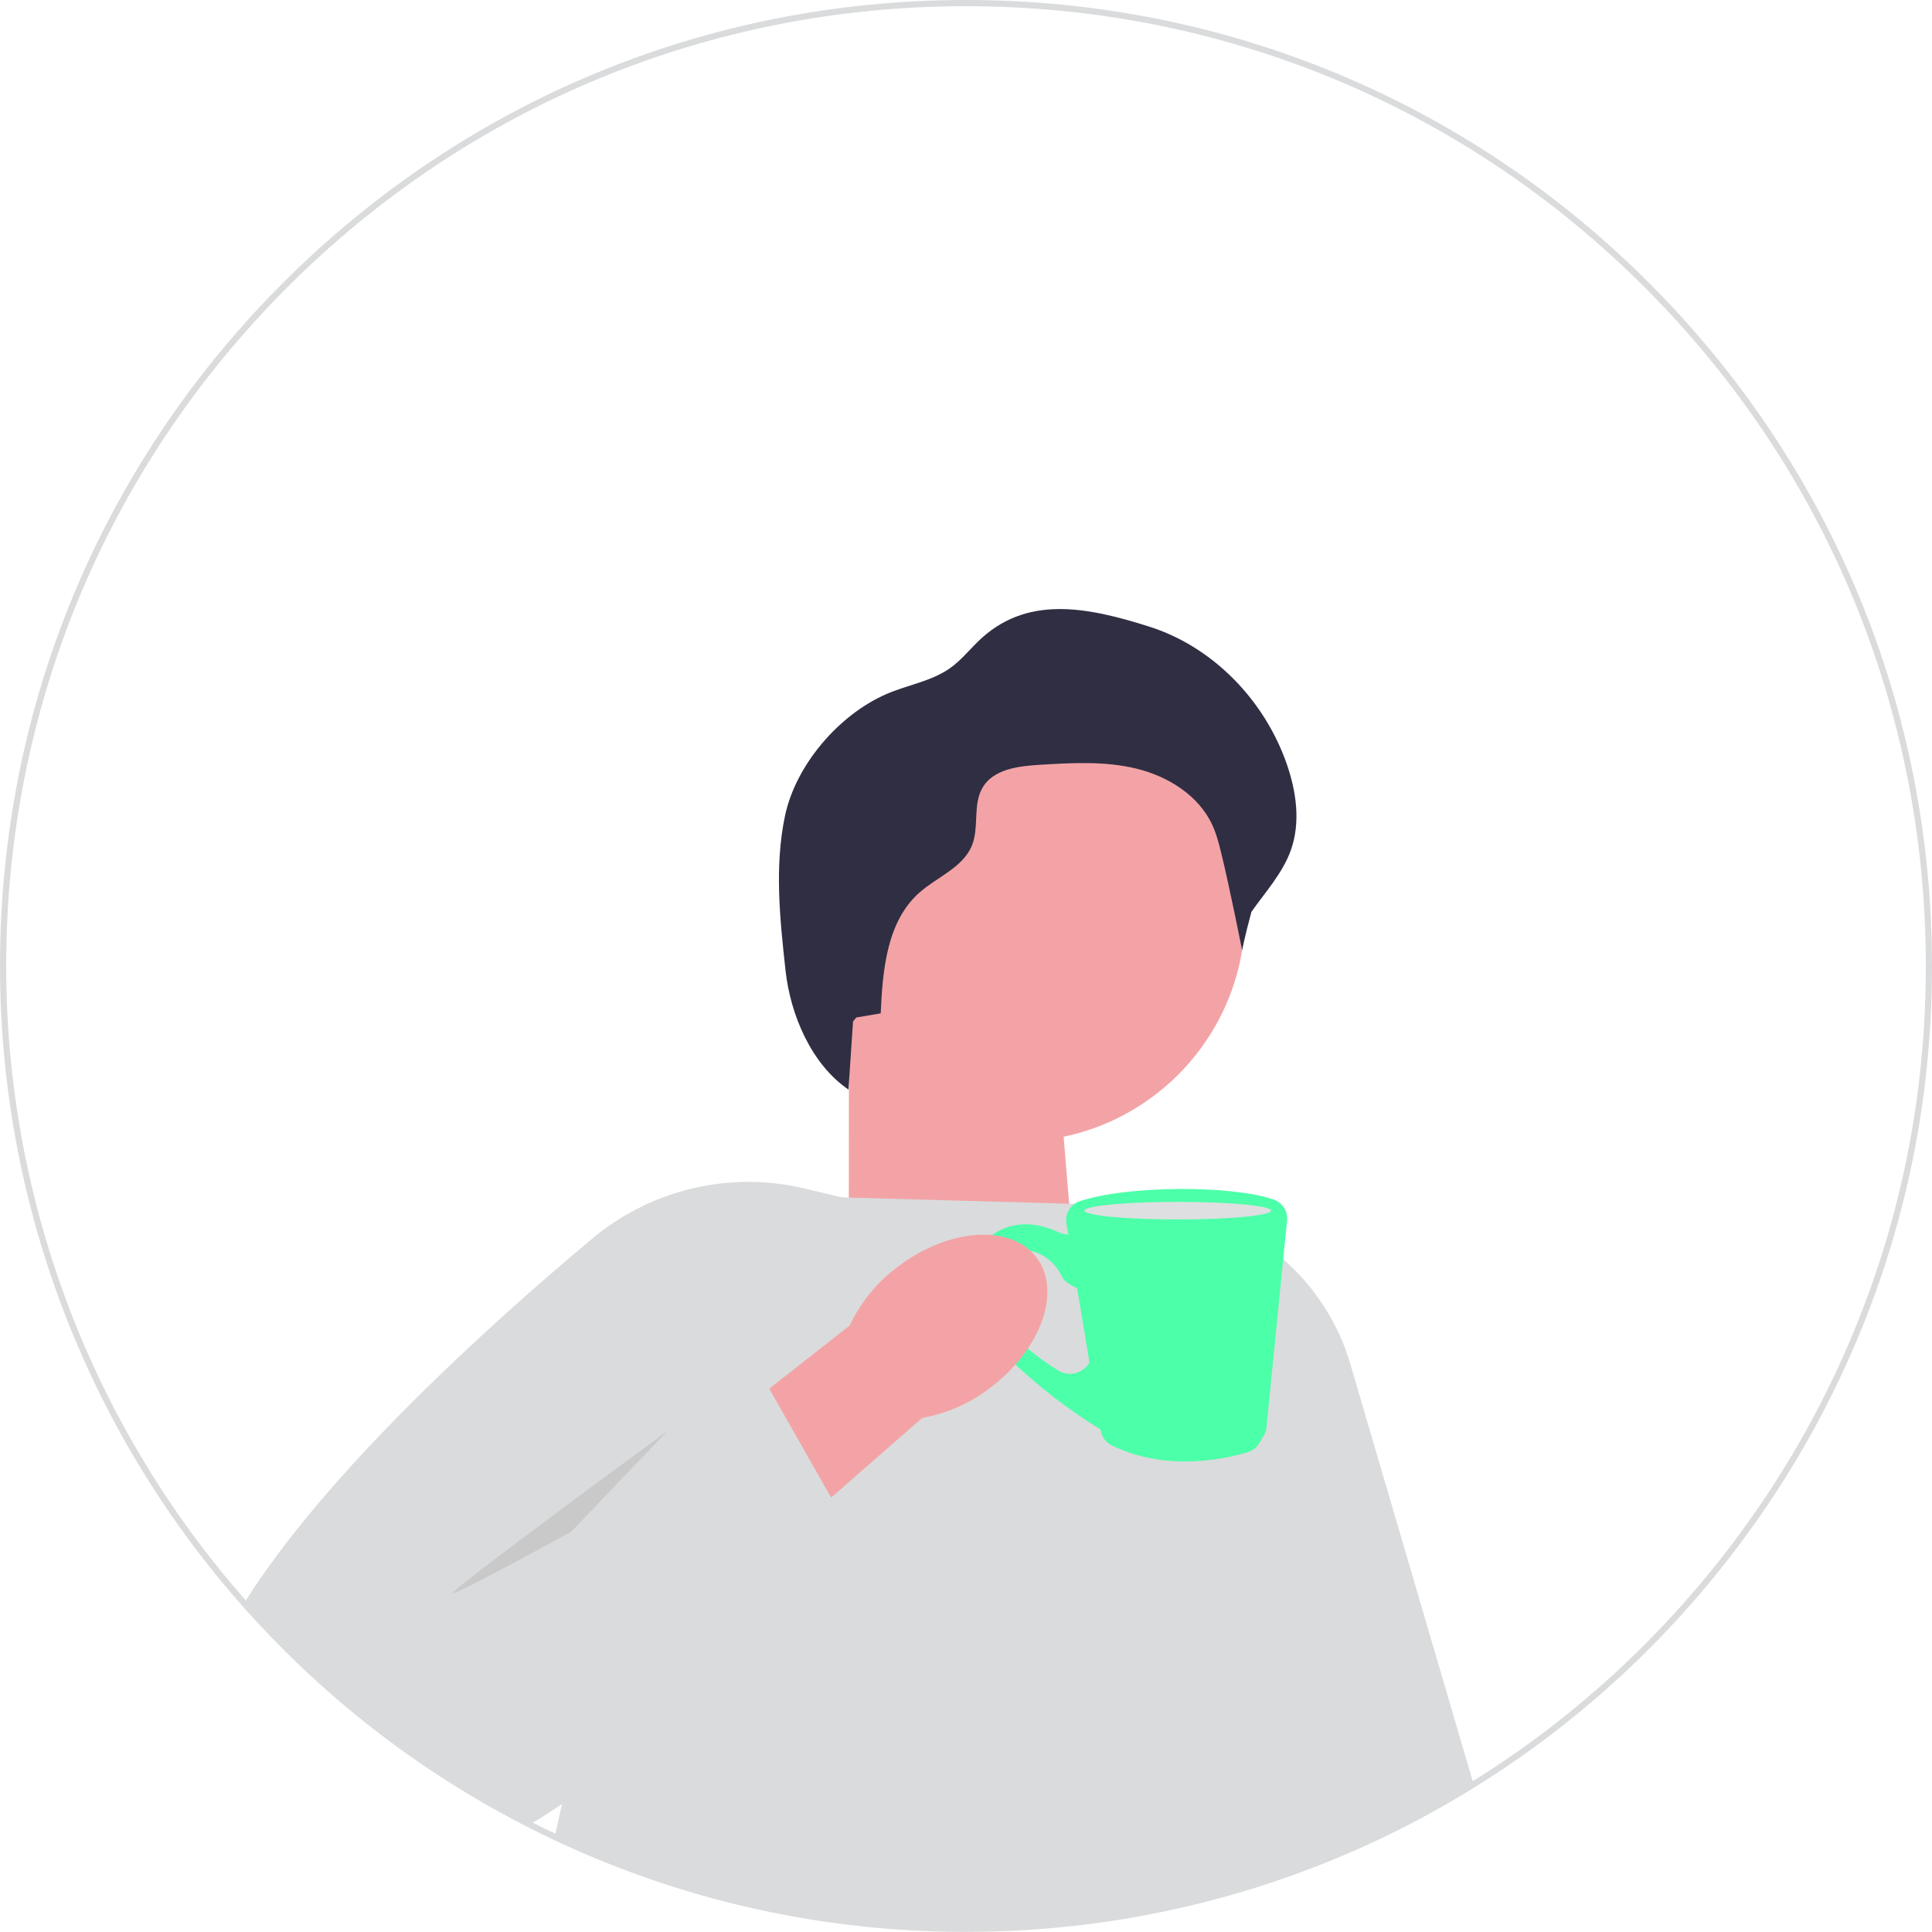
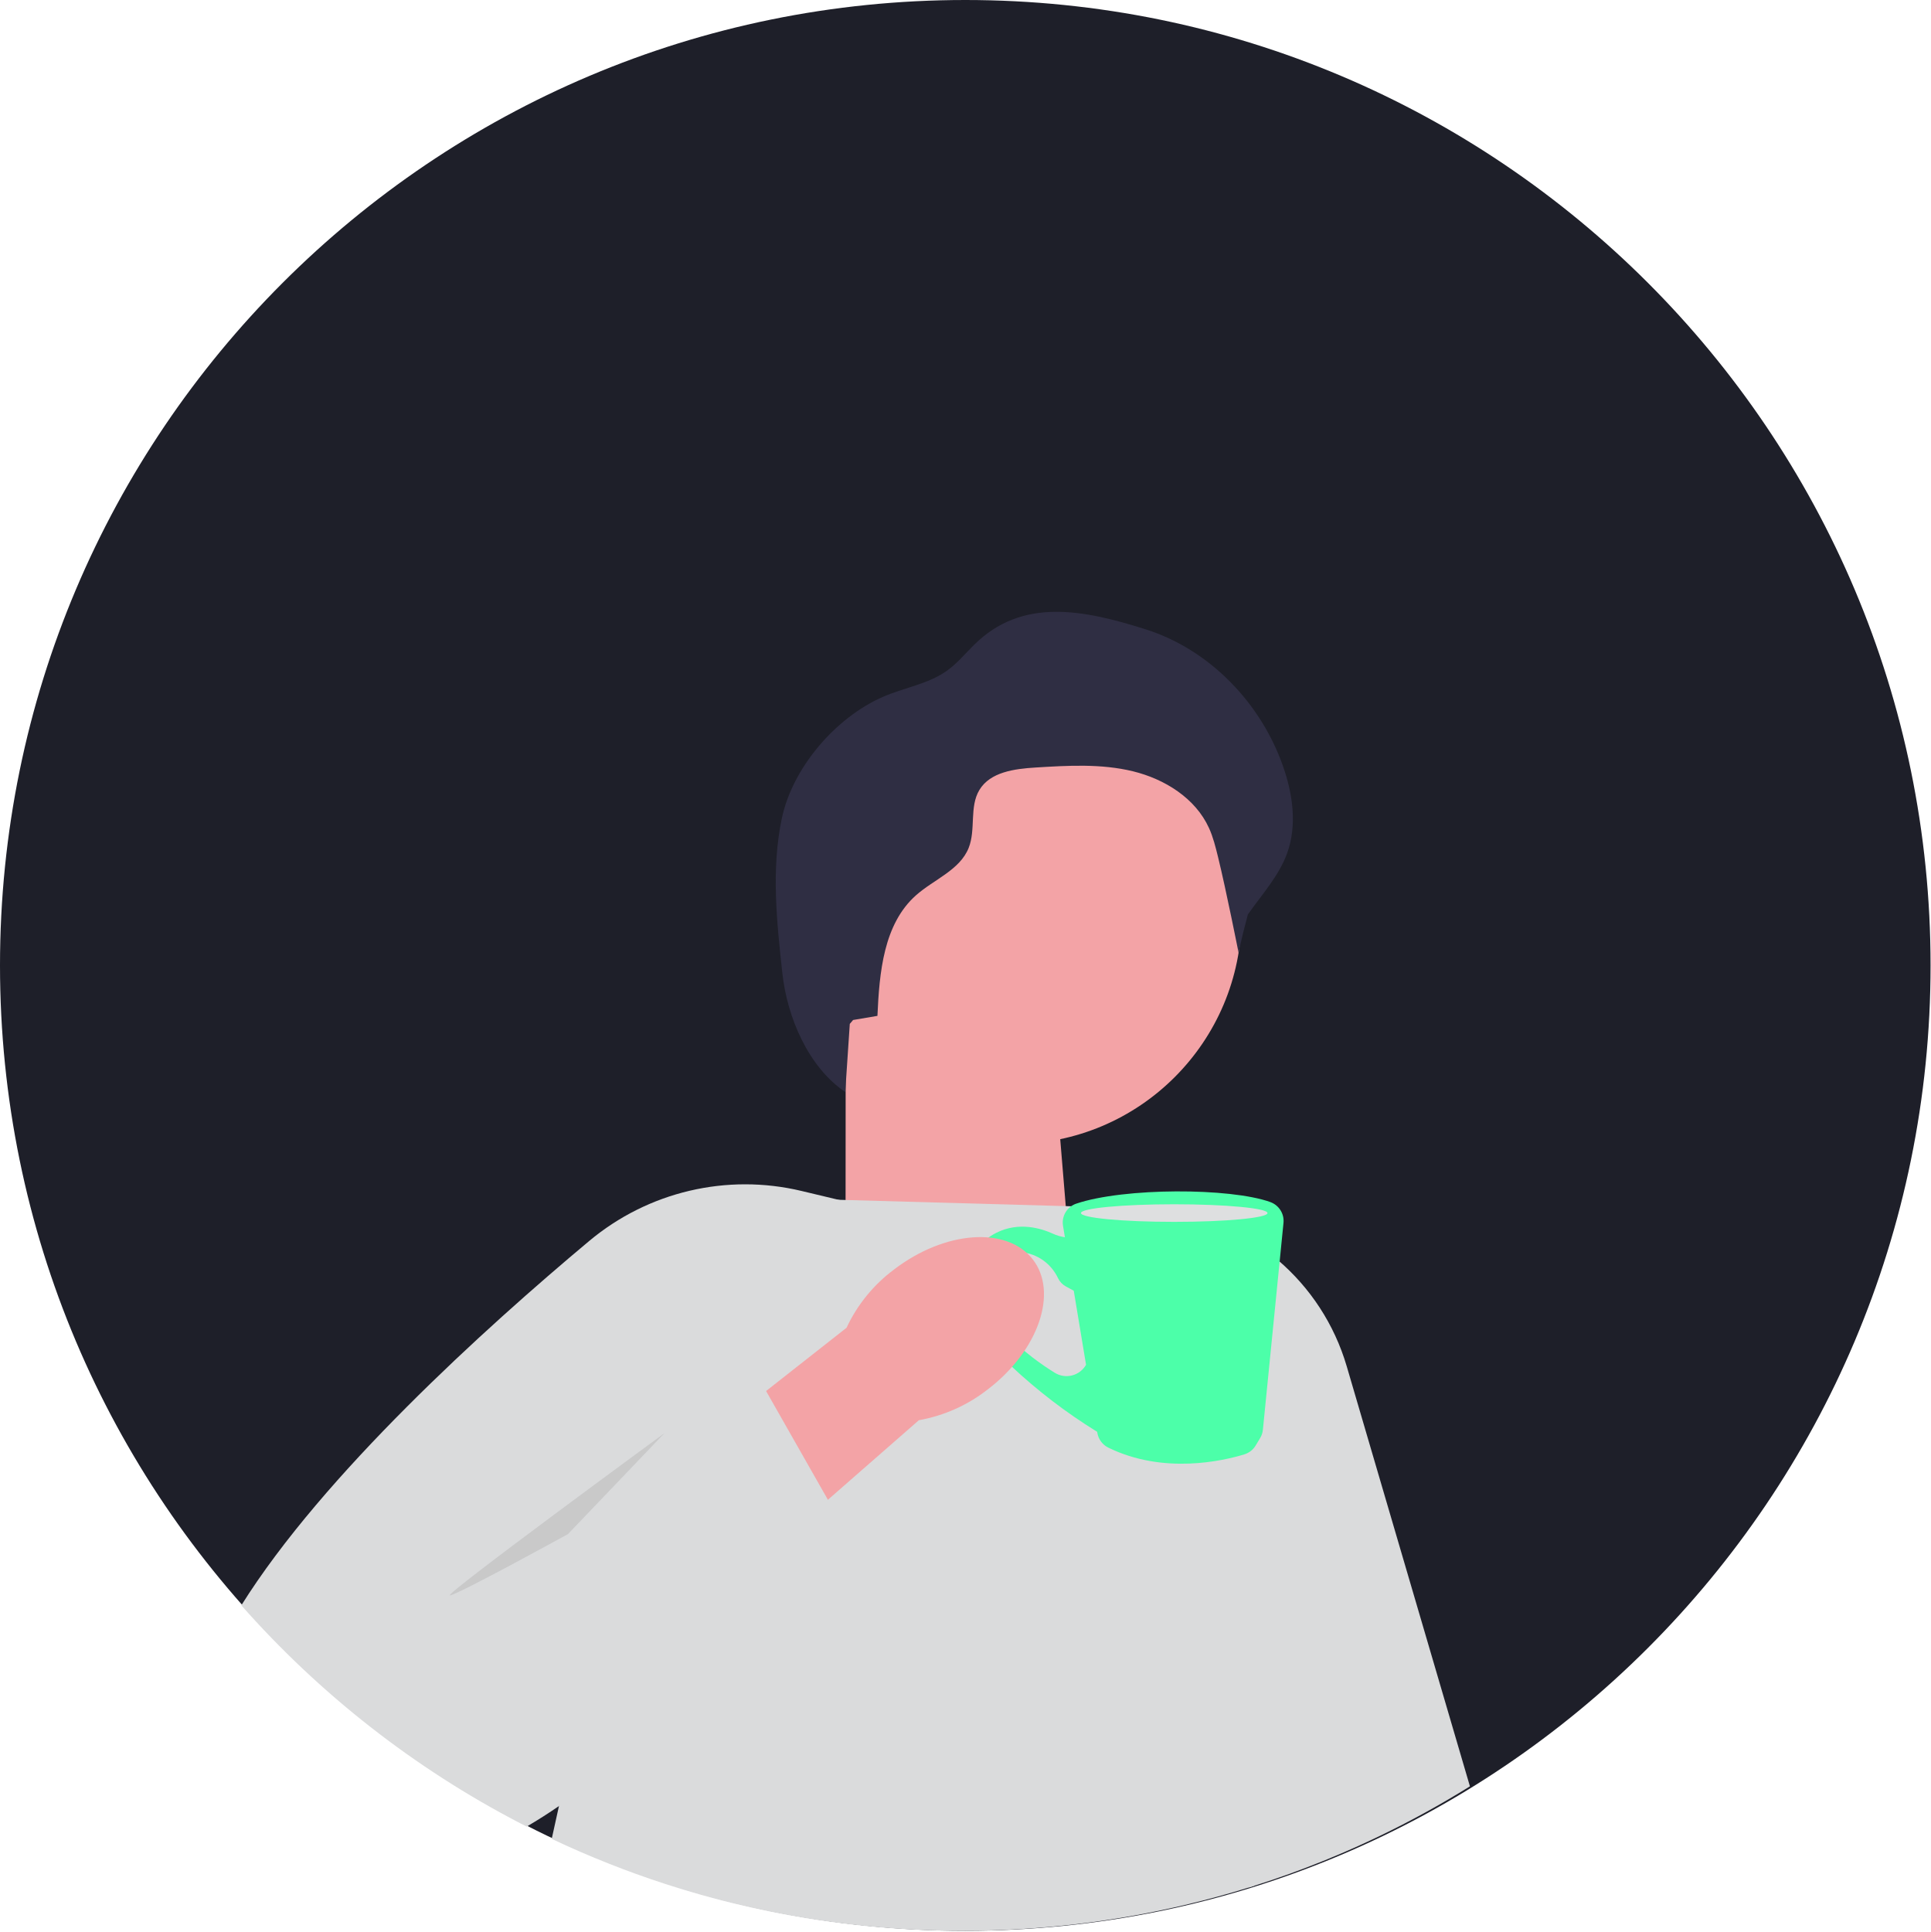
- <svg xmlns="http://www.w3.org/2000/svg" width="623.65" height="623.63" viewBox="0 0 623.65 623.63">
-   <path d="m311.82,623.63c-7.11,0-14.2-.24-21.06-.7-7.09-.47-14.19-1.19-21.12-2.14-3.05-.41-5.81-.82-8.44-1.25-7.81-1.27-15.76-2.88-23.62-4.8-2.69-.65-5.33-1.33-7.83-2.03-.88-.23-1.78-.48-2.67-.73-3.8-1.07-7.48-2.18-10.92-3.3-.22-.06-.48-.15-.74-.23-3.11-1-6.35-2.11-9.62-3.3-2.76-1-5.56-2.06-8.56-3.24-6.25-2.46-12.51-5.18-18.61-8.07-2.54-1.19-5.19-2.5-8.11-3.98-.52-.26-1.05-.53-1.57-.8l-.6-.31c-34.28-17.8-64.67-41.55-90.31-70.58C27.72,461.19,0,387.9,0,311.81c0-83.29,32.44-161.6,91.33-220.49C150.22,32.43,228.53,0,311.82,0s161.6,32.43,220.5,91.32c58.9,58.89,91.33,137.2,91.33,220.49,0,48.94-11.02,95.79-32.74,139.25-20.72,41.44-51.05,78.43-87.73,106.96-8.62,6.72-17.7,13.04-26.98,18.8-9.41,5.86-19.28,11.29-29.34,16.13-2.24,1.08-4.64,2.2-7.56,3.51l-.28.12c-.36.16-.72.32-1.08.47-2.18.97-4.4,1.92-6.59,2.82l-.99.42c-.62.26-1.2.5-1.78.72-7.43,3-14.92,5.7-22.26,8.01-.58.2-1.17.38-1.77.56l-.52.16c-6.1,1.89-12.52,3.65-19.05,5.22-23.79,5.74-48.41,8.65-73.16,8.65l-0.0.02Zm0-621.63c-82.76,0-160.56,32.22-219.08,90.74C34.23,151.25,2,229.05,2,311.81c0,75.61,27.54,148.42,77.55,205.03,25.48,28.84,55.67,52.44,89.73,70.12l.6.31c.51.27,1.03.53,1.55.79,2.91,1.48,5.54,2.78,8.06,3.96,6.06,2.87,12.28,5.57,18.49,8.01,2.98,1.18,5.76,2.23,8.5,3.22,3.25,1.18,6.47,2.28,9.57,3.28.24.08.47.15.7.22,3.45,1.12,7.09,2.22,10.87,3.29.87.25,1.76.5,2.64.73,2.5.69,5.11,1.37,7.78,2.02,7.82,1.91,15.71,3.52,23.48,4.77,2.61.43,5.35.84,8.38,1.25,6.88.94,13.94,1.66,20.98,2.12,6.82.46,13.86.7,20.92.7,24.6,0,49.05-2.89,72.7-8.59,6.49-1.56,12.86-3.31,18.94-5.19l.52-.16c.58-.18,1.15-.35,1.73-.55,7.31-2.3,14.76-4.98,22.15-7.97.58-.23,1.14-.46,1.7-.69l1.23-.51c2.11-.87,4.25-1.79,6.37-2.73.37-.16.71-.31,1.06-.47l.28-.12c2.9-1.31,5.29-2.42,7.51-3.49,10-4.81,19.81-10.2,29.16-16.03,9.22-5.72,18.24-12.01,26.81-18.68,36.44-28.36,66.58-65.11,87.17-106.28,21.58-43.17,32.53-89.72,32.53-138.35,0-82.76-32.23-160.56-90.75-219.07C472.39,34.22,394.58,2,311.82,2Z" fill="#dadbdc" />
-   <polygon points="273.97 426.13 349.74 444.28 340.95 338.1 274.03 343.64 273.97 426.13" fill="#f3a3a6" />
-   <circle cx="328.17" cy="294.74" r="73.76" fill="#f3a3a6" />
-   <path d="m406.02,608.08c-.59.2-1.17.38-1.76.56-.17.05-.34.11-.51.16-6.25,1.94-12.59,3.67-19,5.21-23.39,5.64-47.82,8.62-72.93,8.62-7.06,0-14.06-.23-20.99-.7-7.09-.47-14.11-1.18-21.05-2.13-2.82-.38-5.62-.79-8.41-1.25-7.95-1.29-15.81-2.9-23.55-4.79-2.61-.63-5.21-1.3-7.8-2.02-.89-.23-1.78-.48-2.66-.73-3.65-1.03-7.28-2.12-10.88-3.29-.24-.07-.49-.15-.73-.23-3.22-1.04-6.42-2.14-9.6-3.29-2.86-1.03-5.7-2.11-8.53-3.23-6.29-2.48-12.47-5.16-18.55-8.04l2.34-10.6,8.11-36.72,17.61-79.78,17.8-80.62,46.77,1.3h.02l2.28.07,71.13,1.98,31.12.87,29.77,218.65 0-0Z" fill="#dadbdc" />
-   <path d="m475.68,575.97c-9.42,5.87-19.19,11.24-29.25,16.08-2.49,1.2-5.01,2.36-7.54,3.5-.45.2-.89.4-1.34.59-2.18.97-4.37,1.91-6.58,2.82h0l-.99.42c-.58.24-1.16.48-1.75.71-7.27,2.94-14.67,5.62-22.2,7.99-.59.2-1.17.38-1.76.56l-65.24-166.93-4.41-11.27-12.3-31.49-4.08-10.43,26.93.42,31.09.49c28.22,3.61,51.62,23.58,59.63,50.87l39.8,135.67-.01-0Z" fill="#dadbdc" />
-   <path d="m276.43,328.44c2.62-.44,5.24-.89,7.86-1.33.62-14.01,1.97-29.64,12.46-38.95,5.78-5.13,14.14-8.12,17.01-15.3,2.38-5.95.16-13.26,3.48-18.74,3.49-5.77,11.29-6.8,18.03-7.22,10.55-.65,21.29-1.29,31.56,1.21,10.27,2.51,20.18,8.69,24.56,18.31,1.35,2.96,2.13,6.15,2.91,9.31,2.63,10.69,6.66,31.03,6.66,31.03,0,0,.78-4.21,3-12.4,4.53-6.48,10.06-12.46,12.72-19.9,3.2-8.96,1.79-18.97-1.35-27.94-7.13-20.41-23.67-37.66-44.27-44.22-20.61-6.55-40.1-10.26-55.5,4.92-2.89,2.85-5.49,6.03-8.79,8.39-6.1,4.37-13.89,5.47-20.77,8.49-15.31,6.72-29.15,22.88-32.6,39.24-3.45,16.36-1.65,33.31.17,49.94,1.57,14.34,8.38,30.33,20.32,38.43.49-7.34.98-14.67,1.47-22.01l1.06-1.25.01-.01Z" fill="#2f2e43" />
-   <path d="m317.26,397.4l-.72,1.18-20.14,32.92-29.86,48.84-6.05,9.89-22.06,36.08s-7.16,10.07-19.24,22.98l-.04.04c-4.39,4.68-9.42,9.73-14.99,14.8-.04.05-.08.09-.13.12-6.8,6.2-14.4,12.43-22.62,18.08-3.38,2.33-6.86,4.55-10.42,6.63-.73-.36-1.45-.74-2.17-1.11-34.22-17.77-64.72-41.71-90.02-70.35,26.41-42.18,78.67-89.48,112.34-117.65,19.05-15.95,44.5-21.96,68.66-16.18l11.9,2.84,2.3.55,43.26,10.34h-0Z" fill="#dadbdc" />
-   <path d="m411.22,387.25c-12.97-4.67-47.3-4.69-62.7.51-2.99,1.01-4.8,4.05-4.28,7.16l.61,3.69c-1.34-.2-2.65-.58-3.89-1.15-3.67-1.68-10.9-3.96-18.2-.32-5.1,2.54-8.69,7.33-9.95,12.9-3.01,13.32,4.58,20.69,4.58,20.69l10.11,9.49c8.47,7.94,17.71,15.02,27.58,21.12l.2.12-3.6-21.66c-2.03,3.57-6.62,4.74-10.11,2.58-8.82-5.46-23.23-16.4-21.48-28.82,1.22-8.66,6.03-10.5,10.65-10.11,5.17.44,9.68,3.69,11.89,8.38.53,1.12,1.4,2.04,2.48,2.64l2.6,1.42,7.62,45.91c.34,2.06,1.66,3.84,3.53,4.76,17.92,8.79,37.26,4.23,43.95,2.18,1.53-.47,2.84-1.48,3.66-2.86l1.44-2.39c.5-.82.8-1.75.9-2.7l6.65-66.82c.29-2.95-1.46-5.71-4.25-6.72h.01Z" fill="#4cffa9" />
-   <ellipse cx="380.17" cy="390.8" rx="30.13" ry="2.84" fill="#dedfe0" />
-   <path id="uuid-c4df83ac-a92e-4f14-bd54-b4d3952547e9-95" d="m319.98,447.72c16.35-12.51,22.82-31.32,14.45-42.01-8.36-10.69-28.39-9.22-44.75,3.3-6.6,4.91-11.88,11.37-15.37,18.84l-68.56,53.89,27.22,32.56,64.7-56.59c8.19-1.47,15.84-4.9,22.3-9.99h.01Z" fill="#f3a3a6" />
-   <polygon points="274.62 494.54 247.5 446.84 148.81 493.28 204.03 564.26 274.62 494.54" fill="#dadbdc" />
-   <path d="m215.47,461.91s-71.94,52.67-69.28,52.38c2.66-.29,38.13-19.8,38.13-19.8l31.15-32.58v0Z" fill="#272223" isolation="isolate" opacity=".1" />
+ <svg xmlns="http://www.w3.org/2000/svg" width="1600" height="1601" viewBox="0 0 1600 1601" fill="none">
+   <circle cx="800" cy="800" r="800" fill="#1E1F29" />
+   <path d="M700.717 1095.88L895.108 1142.44L872.557 870.023L700.871 884.237L700.717 1095.88Z" fill="#F3A3A6" />
+   <path d="M839.769 948.018C944.28 948.018 1029 863.292 1029 758.778C1029 654.263 944.28 569.537 839.769 569.537C735.258 569.537 650.535 654.263 650.535 758.778C650.535 863.292 735.258 948.018 839.769 948.018Z" fill="#F3A3A6" />
+   <path d="M1039.5 1562.69C1037.98 1563.2 1036.49 1563.67 1034.98 1564.13C1034.55 1564.26 1034.11 1564.41 1033.67 1564.54C1017.64 1569.52 1001.37 1573.95 984.928 1577.91C924.92 1592.38 862.243 1600.02 797.823 1600.02C779.71 1600.02 761.751 1599.43 743.972 1598.22C725.782 1597.02 707.772 1595.2 689.967 1592.76C682.733 1591.79 675.549 1590.73 668.391 1589.55C647.995 1586.24 627.83 1582.11 607.973 1577.26C601.277 1575.65 594.606 1573.93 587.961 1572.08C585.678 1571.49 583.395 1570.85 581.137 1570.21C571.773 1567.57 562.46 1564.77 553.224 1561.77C552.608 1561.59 551.967 1561.38 551.351 1561.18C543.09 1558.51 534.88 1555.69 526.722 1552.74C519.384 1550.09 512.098 1547.32 504.838 1544.45C488.701 1538.09 472.846 1531.21 457.247 1523.82L463.25 1496.63L484.057 1402.42L529.236 1197.73L574.903 990.891L694.893 994.226H694.944L700.794 994.406L883.281 999.485L963.12 1001.72L1039.5 1562.69Z" fill="#DADBDC" />
+   <path d="M1218.21 1480.31C1194.04 1495.37 1168.98 1509.15 1143.17 1521.56C1136.78 1524.64 1130.32 1527.62 1123.83 1530.54C1122.67 1531.06 1121.54 1531.57 1120.39 1532.06C1114.8 1534.55 1109.18 1536.96 1103.51 1539.29L1100.97 1540.37C1099.48 1540.98 1097.99 1541.6 1096.48 1542.19C1077.83 1549.73 1058.84 1556.61 1039.52 1562.69C1038.01 1563.2 1036.52 1563.67 1035.01 1564.13L867.631 1135.85L856.317 1106.93L824.761 1026.14L814.293 999.382L883.383 1000.46L963.146 1001.72C1035.55 1010.98 1095.58 1062.21 1116.13 1132.23L1218.24 1480.31L1218.21 1480.31Z" fill="#DADBDC" />
+   <path d="M707.028 845.239C713.75 844.11 720.472 842.956 727.193 841.827C728.784 805.883 732.248 765.782 759.16 741.896C773.989 728.734 795.437 721.063 802.8 702.642C808.906 687.376 803.21 668.622 811.728 654.562C820.682 639.758 840.693 637.116 857.985 636.038C885.051 634.371 912.605 632.729 938.953 639.143C965.301 645.582 990.726 661.438 1001.96 686.119C1005.43 693.713 1007.43 701.898 1009.43 710.005C1016.18 737.432 1026.52 789.616 1026.52 789.616C1026.52 789.616 1028.52 778.815 1034.21 757.803C1045.83 741.178 1060.02 725.835 1066.85 706.747C1075.06 683.759 1071.44 658.077 1063.38 635.063C1045.09 582.699 1002.66 538.442 949.806 521.612C896.93 504.807 846.927 495.288 807.418 534.234C800.004 541.546 793.333 549.705 784.867 555.76C769.217 566.972 749.231 569.794 731.581 577.542C692.302 594.783 656.795 636.244 647.944 678.217C639.093 720.191 643.711 763.678 648.38 806.344C652.408 843.136 669.879 884.16 700.512 904.941C701.769 886.11 703.026 867.304 704.283 848.472L707.003 845.265L707.028 845.239Z" fill="#2F2E43" />
+   <path d="M811.779 1022.16L809.932 1025.19L758.262 1109.65L681.655 1234.96L666.133 1260.33L609.537 1352.9C609.537 1352.9 591.168 1378.73 560.176 1411.86L560.074 1411.96C548.811 1423.97 535.906 1436.92 521.616 1449.93C521.514 1450.06 521.411 1450.16 521.283 1450.24C503.837 1466.15 484.339 1482.13 463.25 1496.63C454.579 1502.6 445.651 1508.3 436.517 1513.64C434.644 1512.71 432.797 1511.74 430.95 1510.79C343.157 1465.2 264.908 1403.78 200 1330.3C267.756 1222.08 401.831 1100.72 488.213 1028.45C537.086 987.529 602.379 972.109 664.363 986.939L694.893 994.225L700.794 995.636L811.779 1022.16Z" fill="#DADBDC" />
+   <path d="M1052.84 996.124C1019.56 984.143 931.487 984.091 891.978 997.433C884.307 1000.02 879.663 1007.82 880.997 1015.8L882.562 1025.27C879.125 1024.76 875.764 1023.78 872.582 1022.32C863.167 1018.01 844.618 1012.16 825.889 1021.5C812.805 1028.01 803.595 1040.3 800.362 1054.59C792.64 1088.77 812.113 1107.68 812.113 1107.68L838.05 1132.03C859.78 1152.4 883.486 1170.56 908.808 1186.21L909.321 1186.52L900.085 1130.95C894.877 1140.11 883.101 1143.11 874.147 1137.57C851.519 1123.56 814.55 1095.49 819.039 1063.63C822.169 1041.41 834.51 1036.69 846.362 1037.69C859.626 1038.82 871.197 1047.15 876.867 1059.19C878.226 1062.06 880.458 1064.42 883.229 1065.96L889.9 1069.6L909.449 1187.39C910.321 1192.68 913.708 1197.24 918.506 1199.6C964.48 1222.16 1014.1 1210.46 1031.26 1205.2C1035.19 1203.99 1038.55 1201.4 1040.65 1197.86L1044.35 1191.73C1045.63 1189.62 1046.4 1187.24 1046.65 1184.8L1063.72 1013.36C1064.46 1005.8 1059.97 998.715 1052.81 996.124L1052.84 996.124Z" fill="#4CFFA9" />
+   <path d="M973.177 1012.52C1015.87 1012.52 1050.48 1009.26 1050.48 1005.23C1050.48 1001.21 1015.87 997.945 973.177 997.945C930.486 997.945 895.877 1001.21 895.877 1005.23C895.877 1009.26 930.486 1012.52 973.177 1012.52Z" fill="#DEDFE0" />
+   <path d="M818.758 1151.27C860.704 1119.17 877.303 1070.91 855.83 1043.49C834.382 1016.06 782.994 1019.83 741.022 1051.95C724.089 1064.55 710.543 1081.12 701.589 1100.29L525.696 1238.55L595.53 1322.09L761.52 1176.9C782.532 1173.13 802.159 1164.33 818.732 1151.27H818.758Z" fill="#F3A3A6" />
+   <path d="M702.385 1271.39L632.807 1149.01L379.614 1268.16L521.283 1450.27L702.385 1271.39Z" fill="#DADBDC" />
+   <path opacity="0.1" d="M550.632 1187.67C550.632 1187.67 366.067 1322.8 372.892 1322.06C379.716 1321.32 470.716 1271.26 470.716 1271.26L550.632 1187.67Z" fill="#272223" />
</svg>
